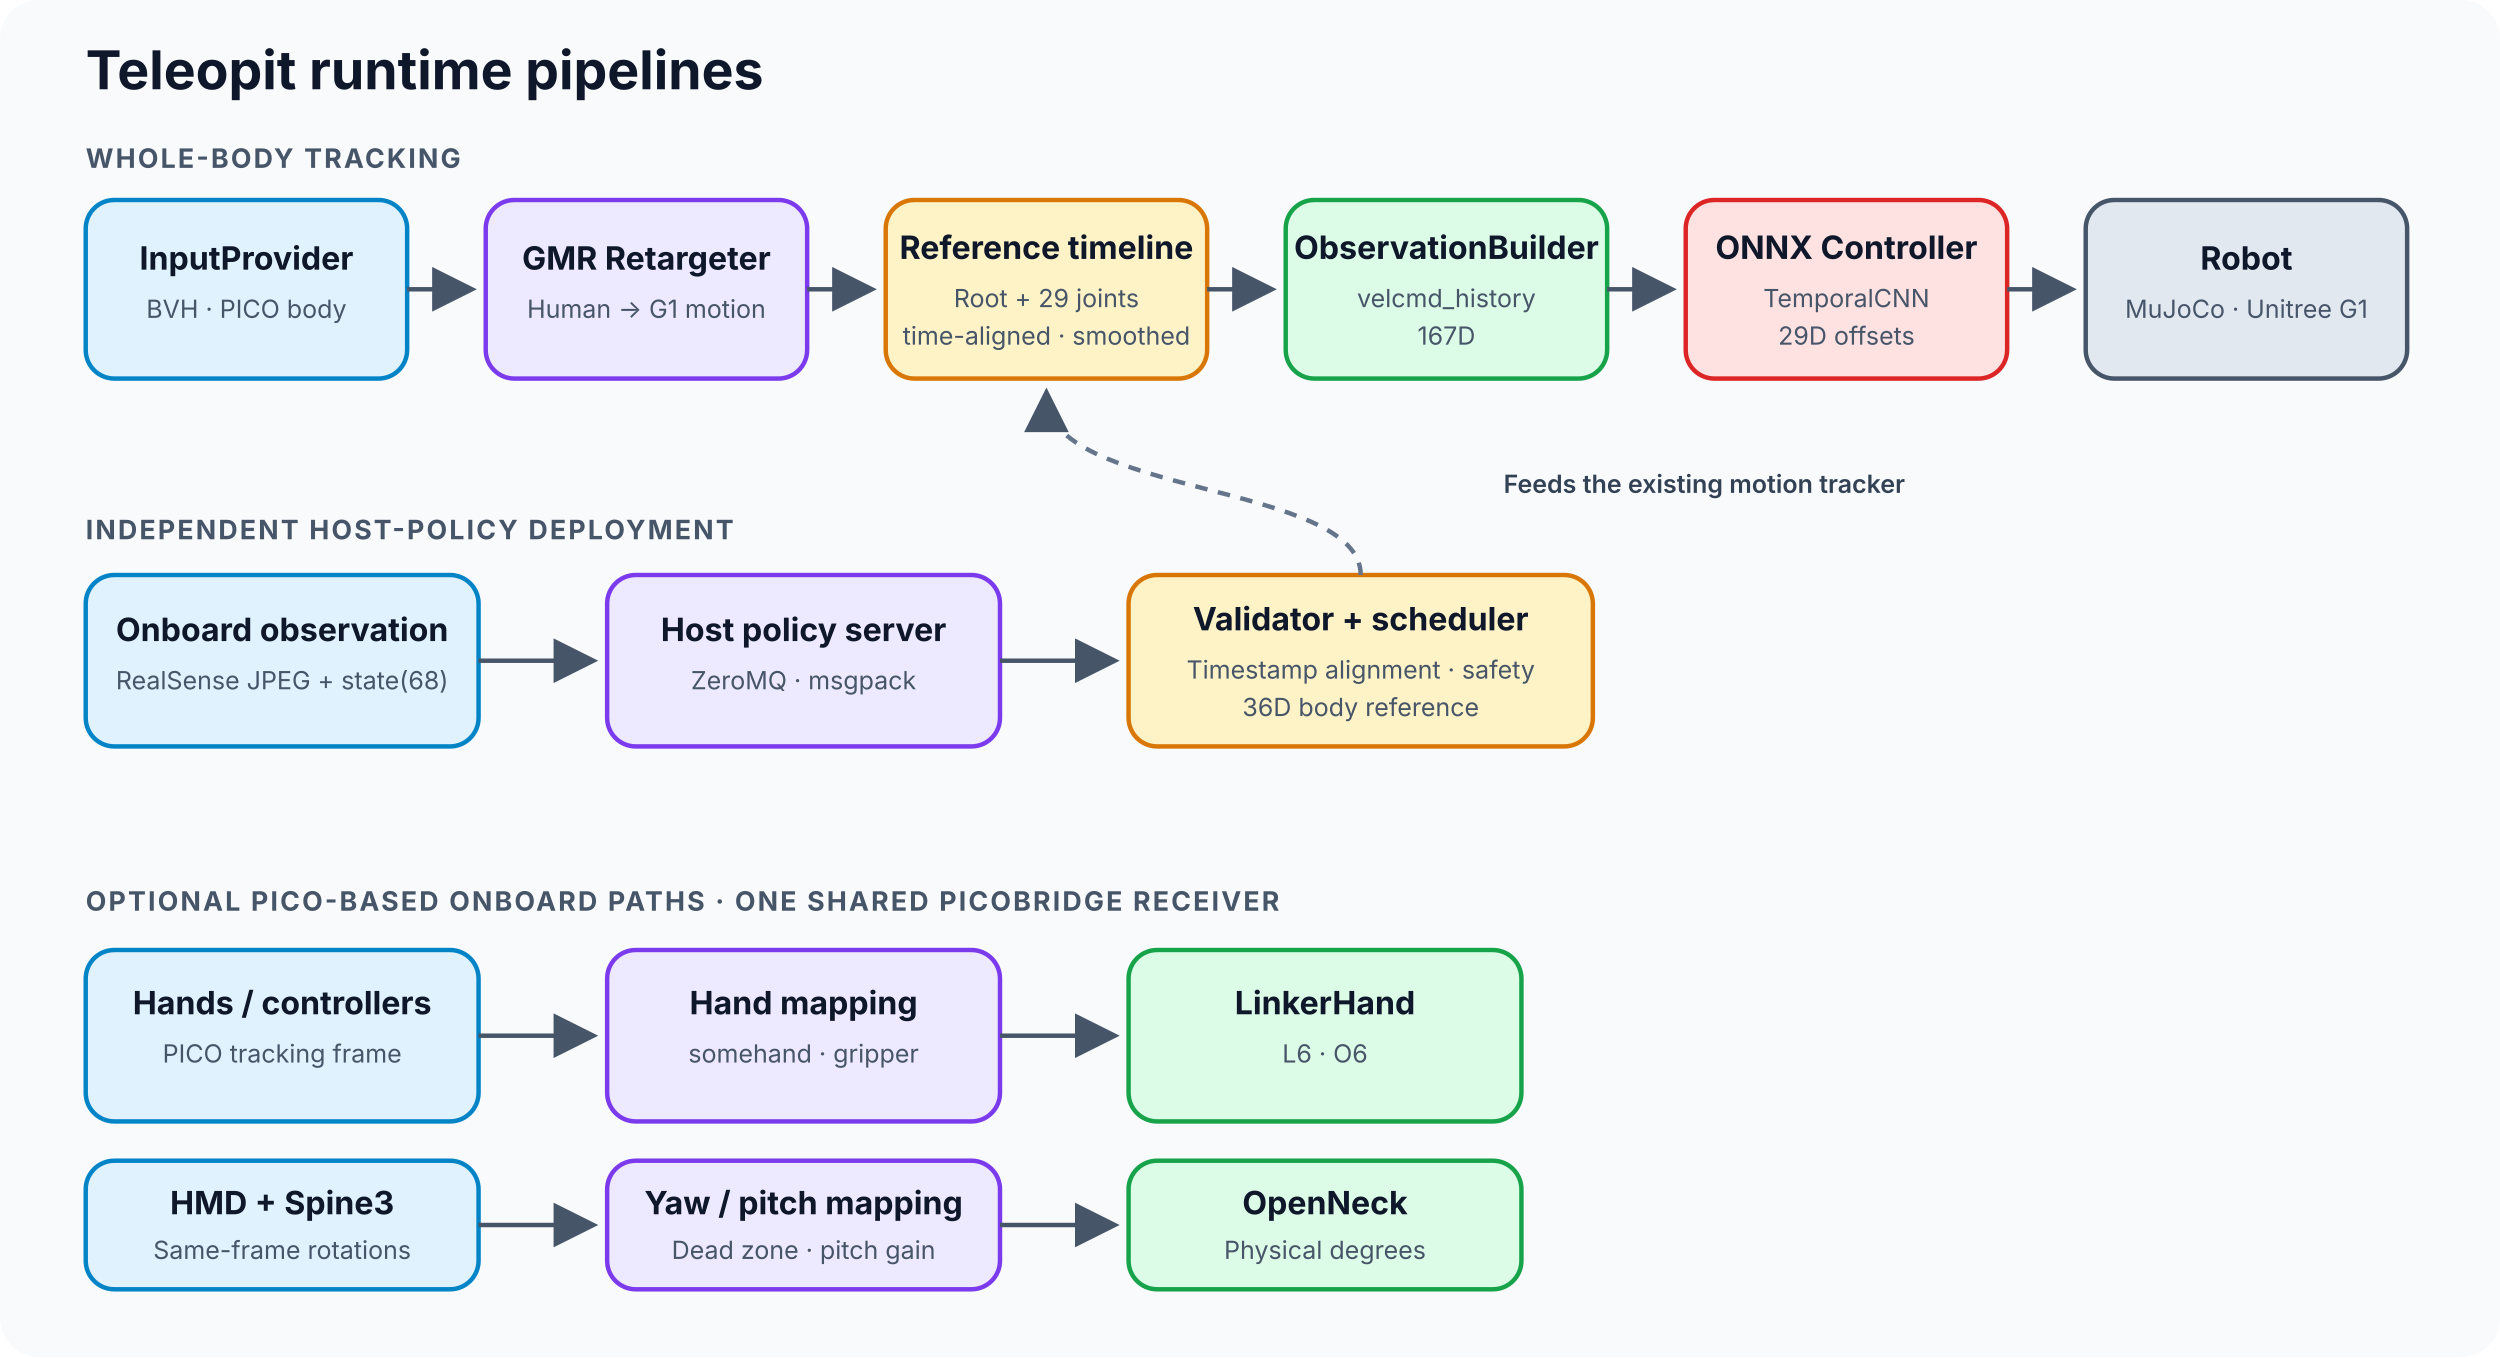
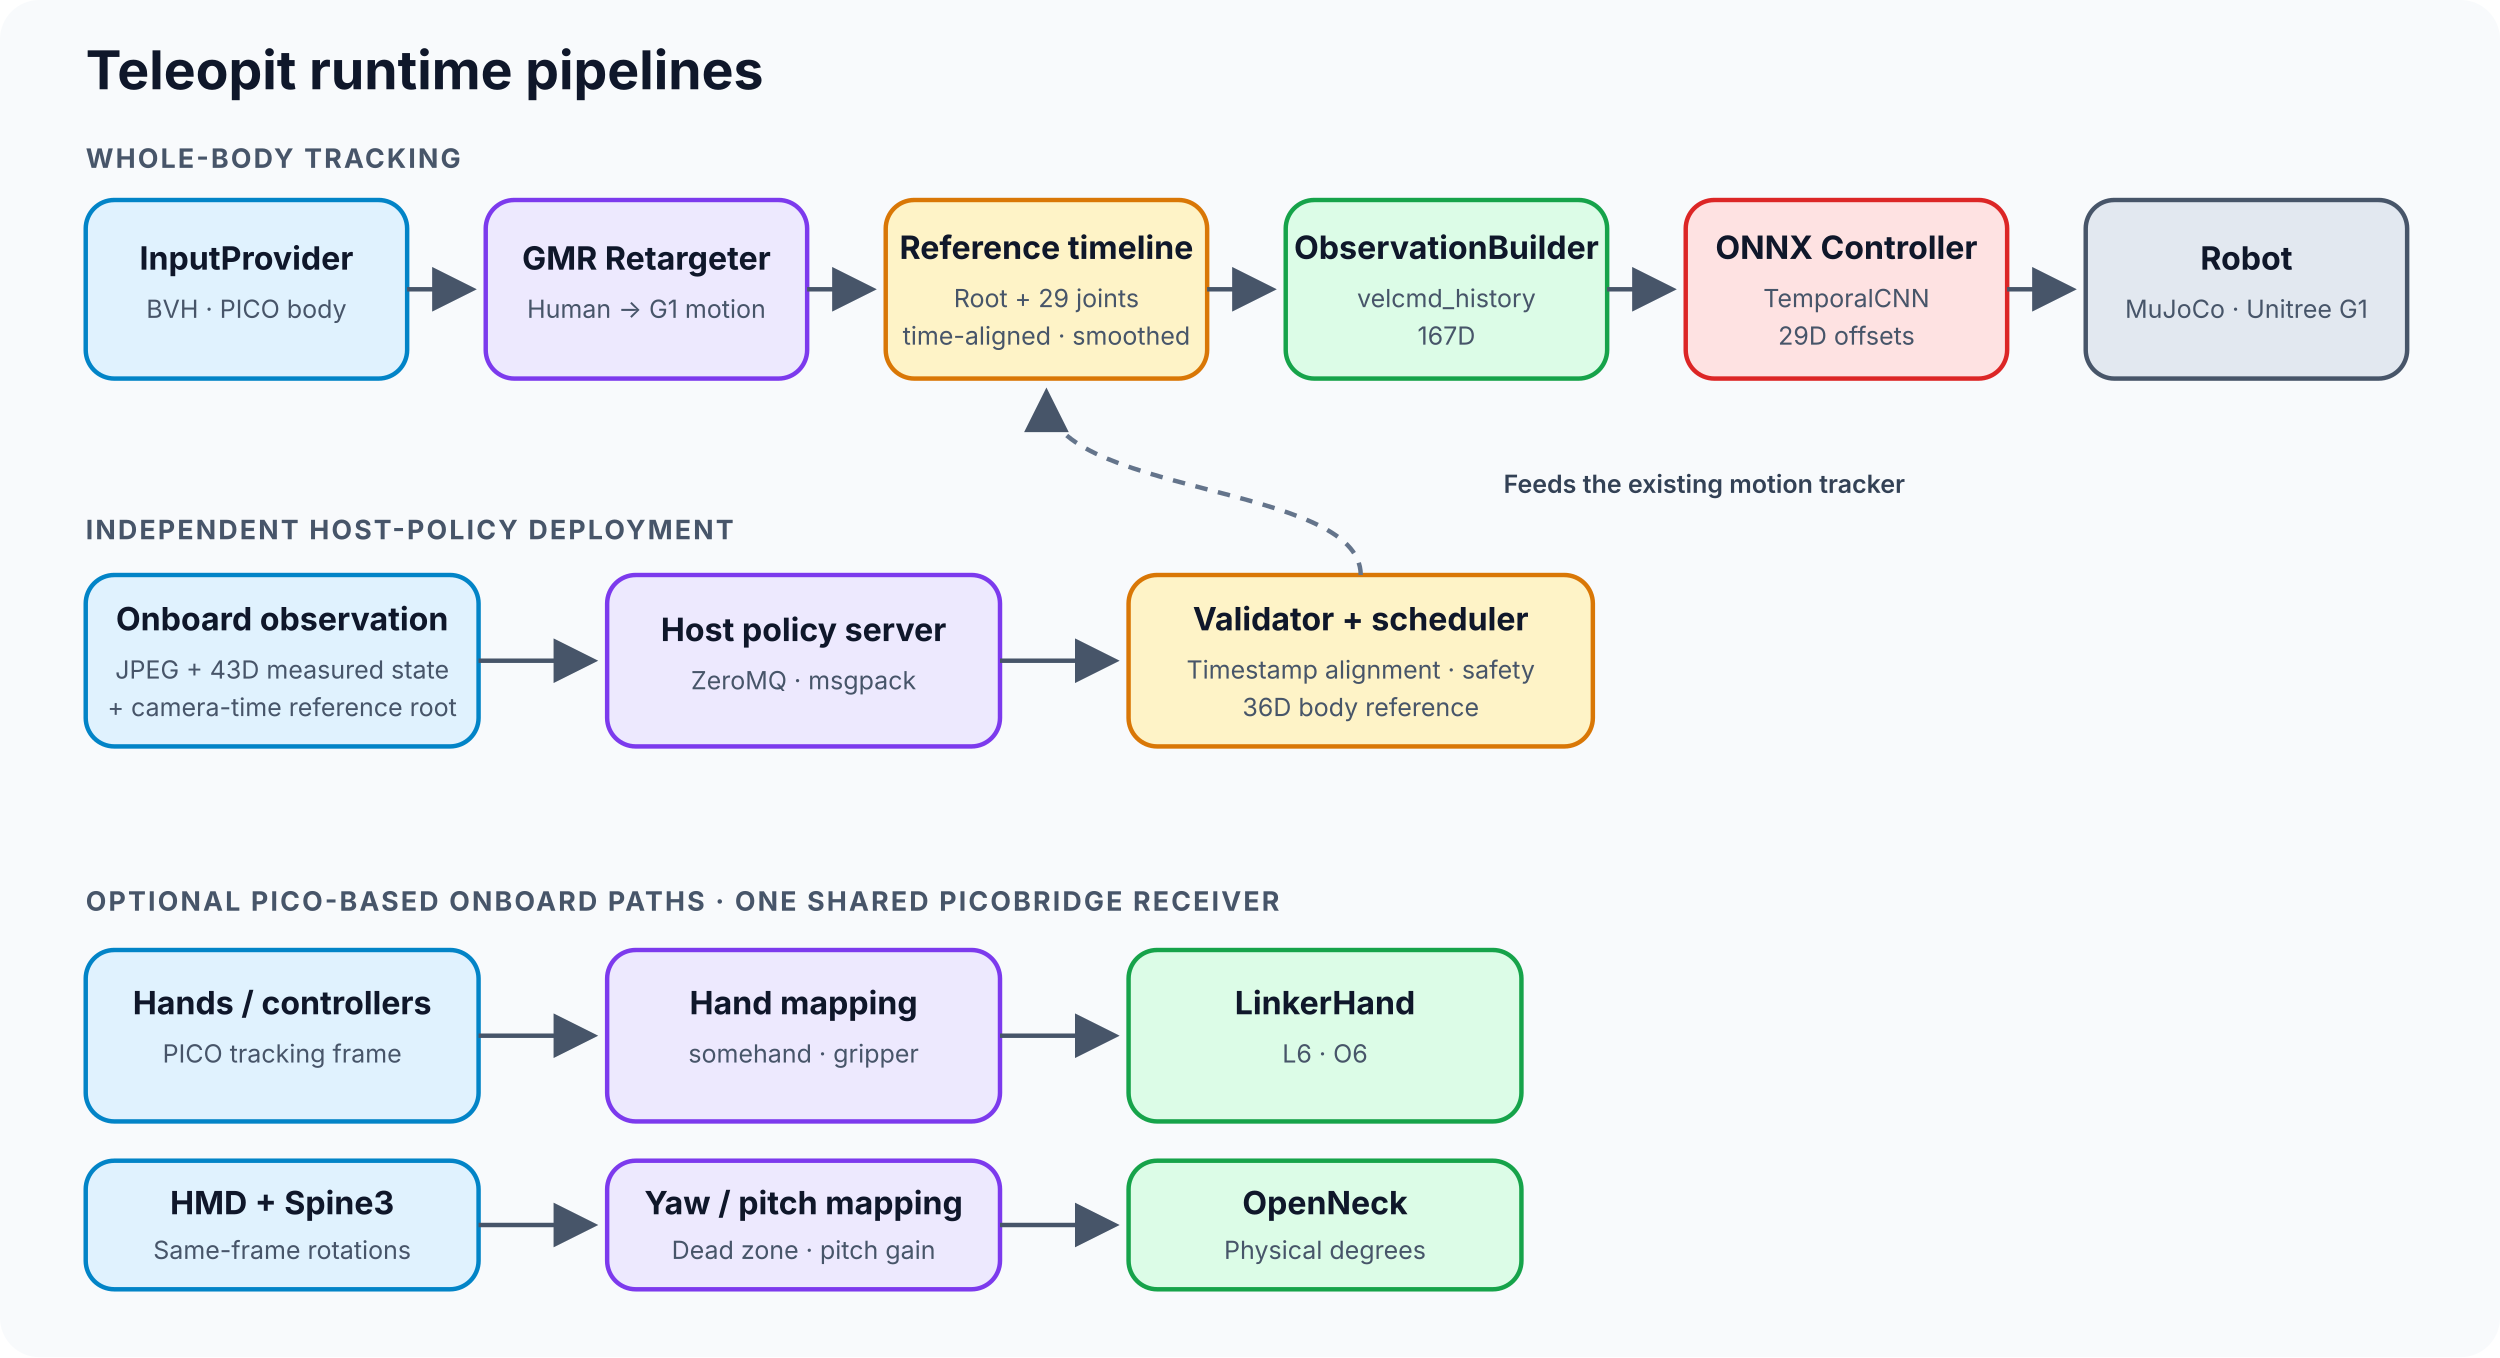
<svg xmlns="http://www.w3.org/2000/svg" width="1400" height="760" viewBox="0 0 1400 760" role="img" aria-labelledby="title desc">
  <defs>
    <marker id="arrow" markerWidth="10" markerHeight="10" refX="8" refY="5" orient="auto">
      <path d="M0,0 L10,5 L0,10 Z" fill="#475569" />
    </marker>
    <style>
      text { font-family: Inter, Arial, sans-serif; }
      .title { font-size: 30px; font-weight: 700; fill: #0f172a; }
      .lane { font-size: 15px; font-weight: 700; fill: #475569; letter-spacing: .08em; }
      .box-title { font-size: 18px; font-weight: 700; fill: #0f172a; }
      .copy { font-size: 14px; fill: #475569; }
      .note { font-size: 14px; font-weight: 600; fill: #334155; }
      .arrow { fill: none; stroke: #475569; stroke-width: 2.5; marker-end: url(#arrow); }
      .branch { fill: none; stroke: #64748b; stroke-width: 2.5; stroke-dasharray: 7 6; marker-end: url(#arrow); }
    </style>
  </defs>
  <rect width="1400" height="760" rx="22" fill="#f8fafc" />
  <text x="48" y="50" class="title">Teleopit runtime pipelines</text>
  <text x="48" y="94" class="lane">WHOLE-BODY TRACKING</text>
  <rect x="48" y="112" width="180" height="100" rx="16" fill="#e0f2fe" stroke="#0284c7" stroke-width="2.5" />
  <text x="138" y="151" class="box-title" text-anchor="middle">InputProvider</text>
  <text x="138" y="178" class="copy" text-anchor="middle">BVH · PICO body</text>
  <rect x="272" y="112" width="180" height="100" rx="16" fill="#ede9fe" stroke="#7c3aed" stroke-width="2.5" />
  <text x="362" y="151" class="box-title" text-anchor="middle">GMR Retargeter</text>
  <text x="362" y="178" class="copy" text-anchor="middle">Human → G1 motion</text>
  <rect x="496" y="112" width="180" height="100" rx="16" fill="#fef3c7" stroke="#d97706" stroke-width="2.5" />
  <text x="586" y="145" class="box-title" text-anchor="middle">Reference timeline</text>
  <text x="586" y="172" class="copy" text-anchor="middle">Root + 29 joints</text>
  <text x="586" y="193" class="copy" text-anchor="middle">time-aligned · smoothed</text>
  <rect x="720" y="112" width="180" height="100" rx="16" fill="#dcfce7" stroke="#16a34a" stroke-width="2.5" />
  <text x="810" y="145" class="box-title" text-anchor="middle">ObservationBuilder</text>
  <text x="810" y="172" class="copy" text-anchor="middle">velcmd_history</text>
  <text x="810" y="193" class="copy" text-anchor="middle">167D</text>
  <rect x="944" y="112" width="180" height="100" rx="16" fill="#fee2e2" stroke="#dc2626" stroke-width="2.5" />
  <text x="1034" y="145" class="box-title" text-anchor="middle">ONNX Controller</text>
  <text x="1034" y="172" class="copy" text-anchor="middle">TemporalCNN</text>
  <text x="1034" y="193" class="copy" text-anchor="middle">29D offsets</text>
  <rect x="1168" y="112" width="180" height="100" rx="16" fill="#e2e8f0" stroke="#475569" stroke-width="2.5" />
  <text x="1258" y="151" class="box-title" text-anchor="middle">Robot</text>
  <text x="1258" y="178" class="copy" text-anchor="middle">MuJoCo · Unitree G1</text>
  <path d="M228 162 L262 162" class="arrow" />
  <path d="M452 162 L486 162" class="arrow" />
  <path d="M676 162 L710 162" class="arrow" />
  <path d="M900 162 L934 162" class="arrow" />
  <path d="M1124 162 L1158 162" class="arrow" />
  <text x="48" y="302" class="lane">INDEPENDENT HOST-POLICY DEPLOYMENT</text>
  <rect x="48" y="322" width="220" height="96" rx="16" fill="#e0f2fe" stroke="#0284c7" stroke-width="2.5" />
-   <text x="158" y="359" class="box-title" text-anchor="middle">Onboard observation</text>
-   <text x="158" y="386" class="copy" text-anchor="middle">RealSense JPEG + state(68)</text>
+   <text x="158" y="353" class="box-title" text-anchor="middle">Onboard observation</text>
+   <text x="158" y="380" class="copy" text-anchor="middle">JPEG + 43D measured state</text>
+   <text x="158" y="401" class="copy" text-anchor="middle">+ camera-time reference root</text>
  <rect x="340" y="322" width="220" height="96" rx="16" fill="#ede9fe" stroke="#7c3aed" stroke-width="2.5" />
  <text x="450" y="359" class="box-title" text-anchor="middle">Host policy server</text>
  <text x="450" y="386" class="copy" text-anchor="middle">ZeroMQ · msgpack</text>
  <rect x="632" y="322" width="260" height="96" rx="16" fill="#fef3c7" stroke="#d97706" stroke-width="2.5" />
  <text x="762" y="353" class="box-title" text-anchor="middle">Validator + scheduler</text>
  <text x="762" y="380" class="copy" text-anchor="middle">Timestamp alignment · safety</text>
  <text x="762" y="401" class="copy" text-anchor="middle">36D body reference</text>
  <path d="M268 370 L330 370" class="arrow" />
  <path d="M560 370 L622 370" class="arrow" />
  <path d="M762 322 C762 270 586 278 586 222" class="branch" />
  <text x="842" y="276" class="note">Feeds the existing motion tracker</text>
  <text x="48" y="510" class="lane">OPTIONAL PICO-BASED ONBOARD PATHS · ONE SHARED PICOBRIDGE RECEIVER</text>
  <rect x="48" y="532" width="220" height="96" rx="16" fill="#e0f2fe" stroke="#0284c7" stroke-width="2.5" />
  <text x="158" y="568" class="box-title" text-anchor="middle">Hands / controllers</text>
  <text x="158" y="595" class="copy" text-anchor="middle">PICO tracking frame</text>
  <rect x="340" y="532" width="220" height="96" rx="16" fill="#ede9fe" stroke="#7c3aed" stroke-width="2.5" />
  <text x="450" y="568" class="box-title" text-anchor="middle">Hand mapping</text>
  <text x="450" y="595" class="copy" text-anchor="middle">somehand · gripper</text>
  <rect x="632" y="532" width="220" height="96" rx="16" fill="#dcfce7" stroke="#16a34a" stroke-width="2.5" />
  <text x="742" y="568" class="box-title" text-anchor="middle">LinkerHand</text>
  <text x="742" y="595" class="copy" text-anchor="middle">L6 · O6</text>
  <path d="M268 580 L330 580" class="arrow" />
  <path d="M560 580 L622 580" class="arrow" />
  <rect x="48" y="650" width="220" height="72" rx="16" fill="#e0f2fe" stroke="#0284c7" stroke-width="2.5" />
  <text x="158" y="680" class="box-title" text-anchor="middle">HMD + Spine3</text>
  <text x="158" y="705" class="copy" text-anchor="middle">Same-frame rotations</text>
  <rect x="340" y="650" width="220" height="72" rx="16" fill="#ede9fe" stroke="#7c3aed" stroke-width="2.5" />
  <text x="450" y="680" class="box-title" text-anchor="middle">Yaw / pitch mapping</text>
  <text x="450" y="705" class="copy" text-anchor="middle">Dead zone · pitch gain</text>
  <rect x="632" y="650" width="220" height="72" rx="16" fill="#dcfce7" stroke="#16a34a" stroke-width="2.5" />
  <text x="742" y="680" class="box-title" text-anchor="middle">OpenNeck</text>
  <text x="742" y="705" class="copy" text-anchor="middle">Physical degrees</text>
  <path d="M268 686 L330 686" class="arrow" />
  <path d="M560 686 L622 686" class="arrow" />
</svg>
